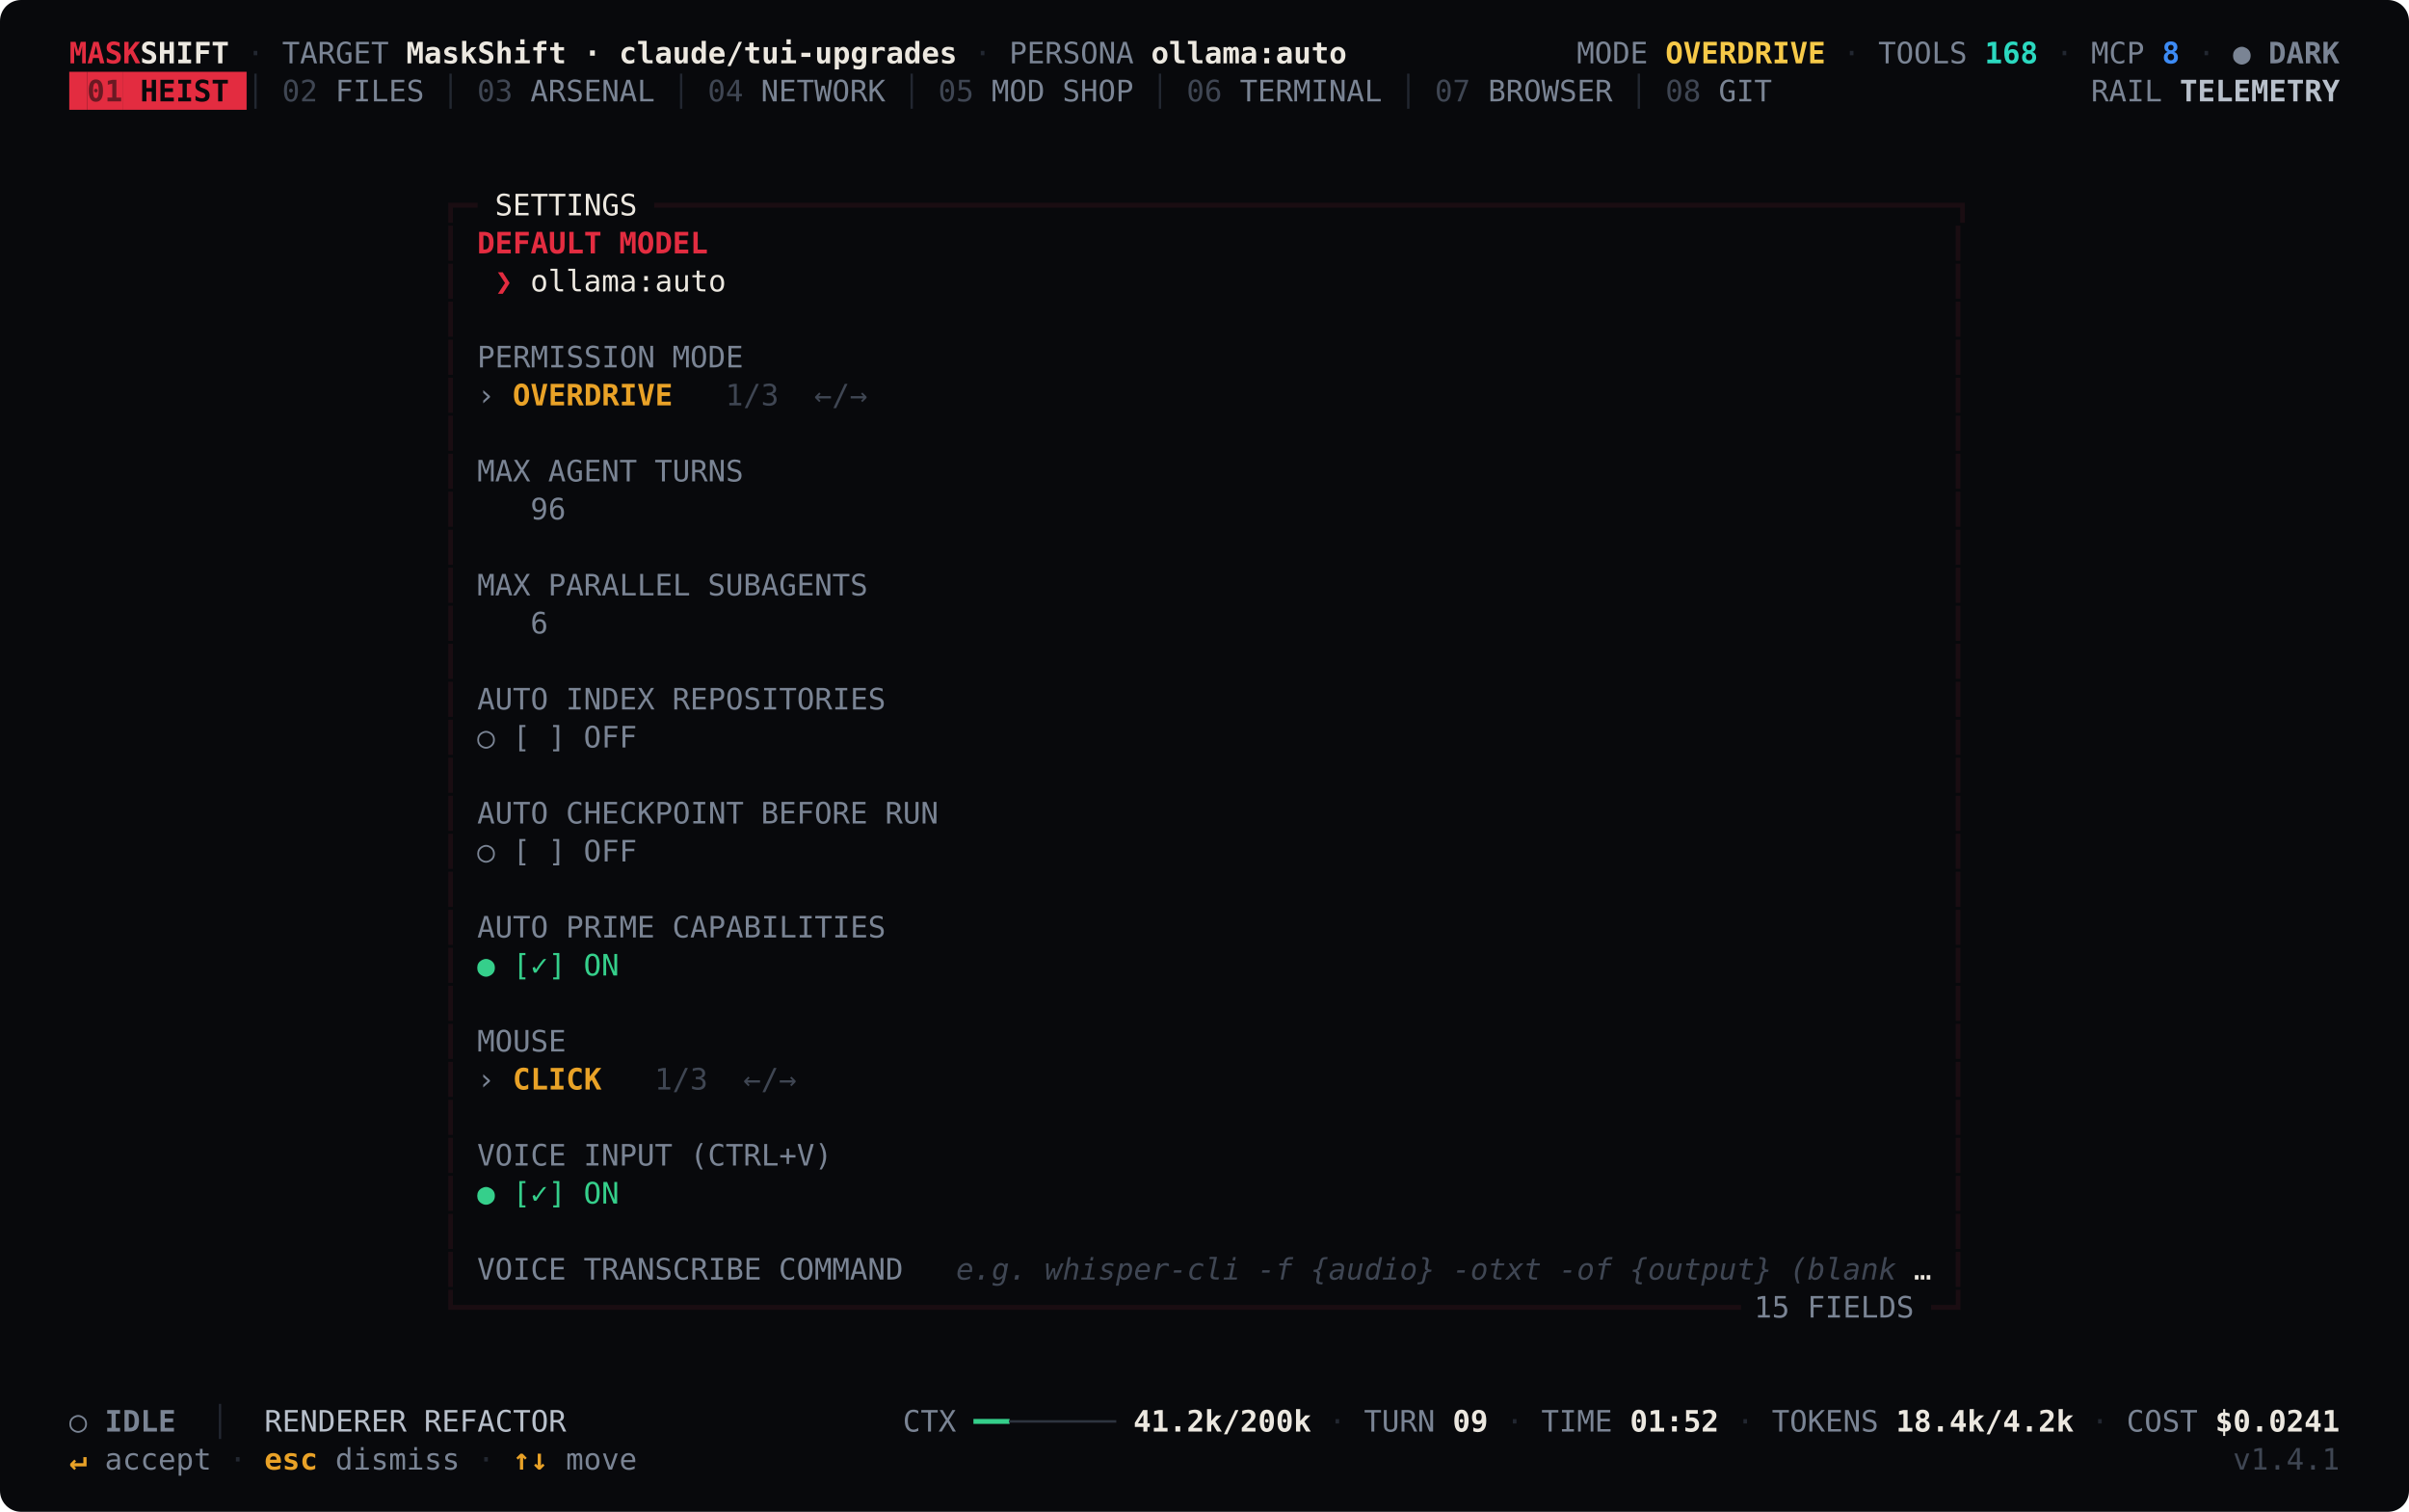
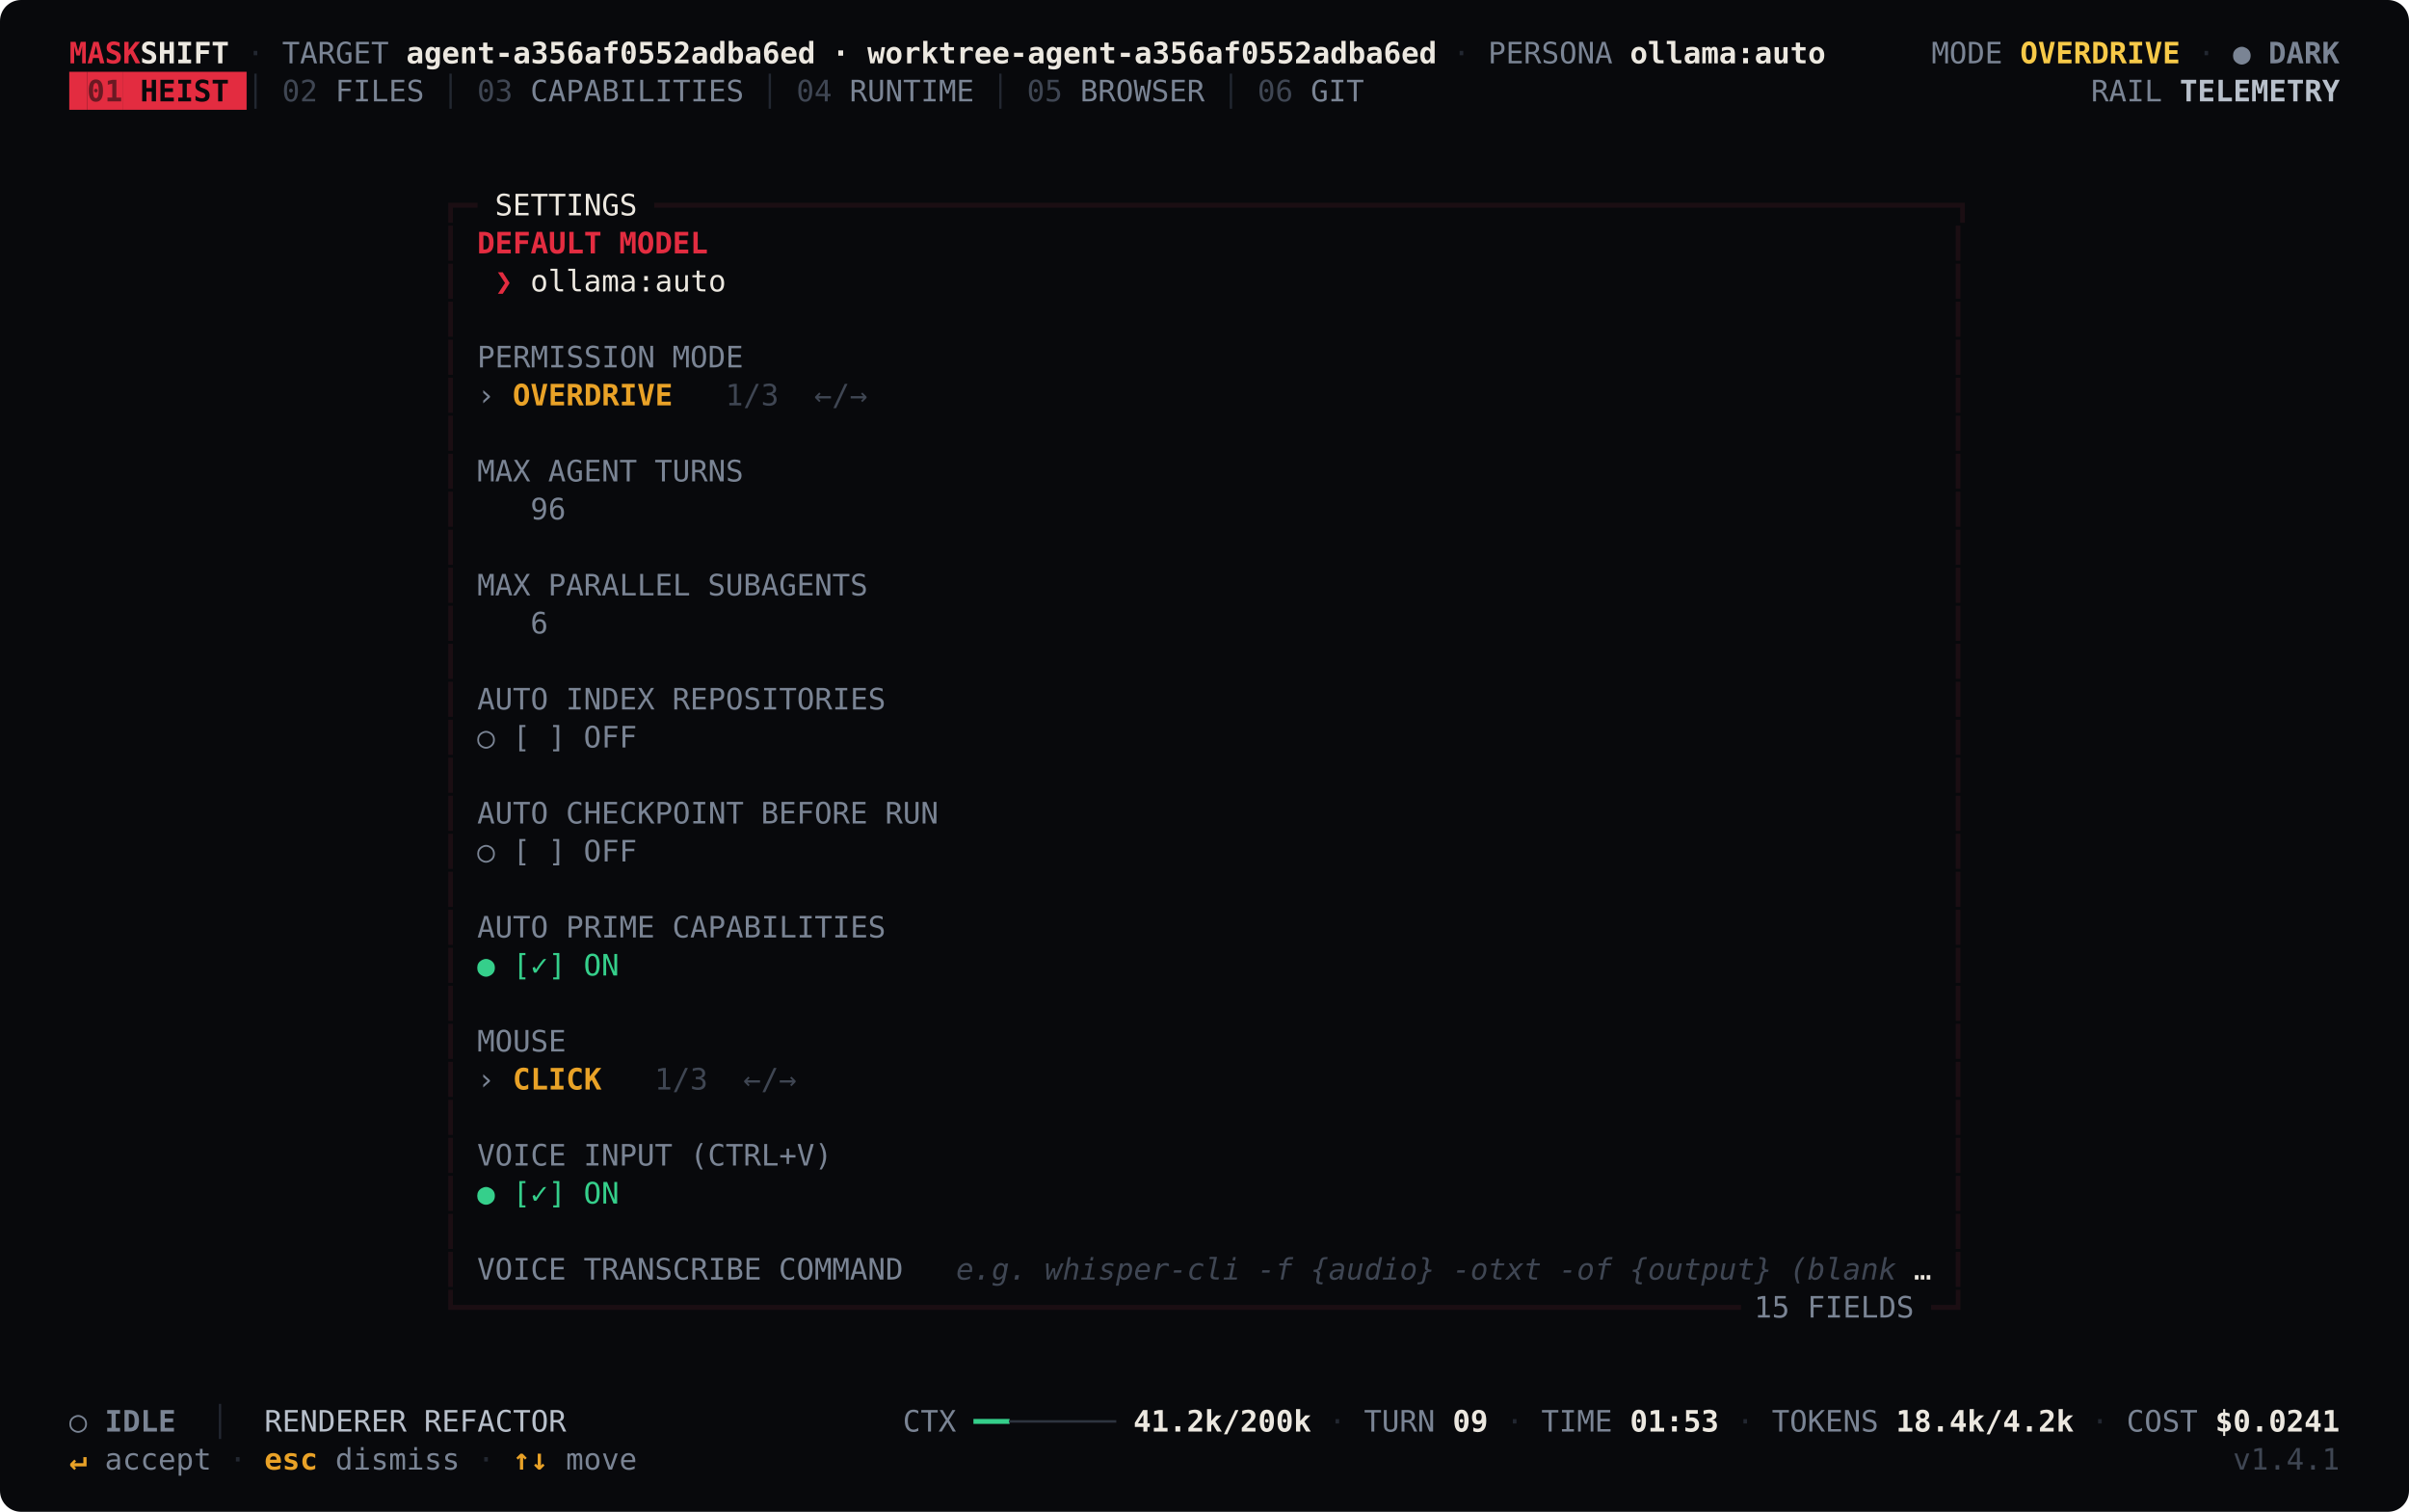
<svg xmlns="http://www.w3.org/2000/svg" width="1141" height="716" viewBox="0 0 1141 716" role="img" aria-label="MaskShift — settings">
  <rect width="100%" height="100%" rx="10" fill="#08090C" />
  <g font-family="SFMono-Regular, Menlo, Consolas, DejaVu Sans Mono, monospace" font-size="14" xml:space="preserve">
    <text x="32.80" y="30.00" fill="#e32c40" textLength="33.60" lengthAdjust="spacingAndGlyphs" font-weight="700">MASK</text>
    <text x="66.40" y="30.00" fill="#ece8e0" textLength="42.00" lengthAdjust="spacingAndGlyphs" font-weight="700">SHIFT</text>
    <text x="116.80" y="30.00" fill="#222731" textLength="8.40" lengthAdjust="spacingAndGlyphs">·</text>
    <text x="133.60" y="30.00" fill="#7a8494" textLength="50.40" lengthAdjust="spacingAndGlyphs">TARGET</text>
-     <text x="192.40" y="30.00" fill="#ece8e0" textLength="75.60" lengthAdjust="spacingAndGlyphs" font-weight="700">MaskShift</text>
-     <text x="276.40" y="30.00" fill="#ece8e0" textLength="8.40" lengthAdjust="spacingAndGlyphs" font-weight="700">·</text>
-     <text x="293.20" y="30.00" fill="#ece8e0" textLength="159.60" lengthAdjust="spacingAndGlyphs" font-weight="700">claude/tui-upgrades</text>
-     <text x="461.20" y="30.00" fill="#222731" textLength="8.40" lengthAdjust="spacingAndGlyphs">·</text>
-     <text x="478.00" y="30.00" fill="#7a8494" textLength="58.80" lengthAdjust="spacingAndGlyphs">PERSONA</text>
-     <text x="545.20" y="30.00" fill="#ece8e0" textLength="92.40" lengthAdjust="spacingAndGlyphs" font-weight="700">ollama:auto</text>
-     <text x="746.80" y="30.00" fill="#7a8494" textLength="33.60" lengthAdjust="spacingAndGlyphs">MODE</text>
-     <text x="788.80" y="30.00" fill="#f7c948" textLength="75.60" lengthAdjust="spacingAndGlyphs" font-weight="700">OVERDRIVE</text>
-     <text x="872.80" y="30.00" fill="#222731" textLength="8.40" lengthAdjust="spacingAndGlyphs">·</text>
-     <text x="889.60" y="30.00" fill="#7a8494" textLength="42.00" lengthAdjust="spacingAndGlyphs">TOOLS</text>
-     <text x="940.00" y="30.00" fill="#2bd9c0" textLength="25.20" lengthAdjust="spacingAndGlyphs" font-weight="700">168</text>
-     <text x="973.60" y="30.00" fill="#222731" textLength="8.40" lengthAdjust="spacingAndGlyphs">·</text>
-     <text x="990.40" y="30.00" fill="#7a8494" textLength="25.20" lengthAdjust="spacingAndGlyphs">MCP</text>
-     <text x="1024.00" y="30.00" fill="#3d8bf5" textLength="8.40" lengthAdjust="spacingAndGlyphs" font-weight="700">8</text>
+     <text x="192.40" y="30.00" fill="#ece8e0" textLength="193.20" lengthAdjust="spacingAndGlyphs" font-weight="700">agent-a356af0552adba6ed</text>
+     <text x="394.00" y="30.00" fill="#ece8e0" textLength="8.40" lengthAdjust="spacingAndGlyphs" font-weight="700">·</text>
+     <text x="410.80" y="30.00" fill="#ece8e0" textLength="268.80" lengthAdjust="spacingAndGlyphs" font-weight="700">worktree-agent-a356af0552adba6ed</text>
+     <text x="688.00" y="30.00" fill="#222731" textLength="8.40" lengthAdjust="spacingAndGlyphs">·</text>
+     <text x="704.80" y="30.00" fill="#7a8494" textLength="58.80" lengthAdjust="spacingAndGlyphs">PERSONA</text>
+     <text x="772.00" y="30.00" fill="#ece8e0" textLength="92.40" lengthAdjust="spacingAndGlyphs" font-weight="700">ollama:auto</text>
+     <text x="914.80" y="30.00" fill="#7a8494" textLength="33.60" lengthAdjust="spacingAndGlyphs">MODE</text>
+     <text x="956.80" y="30.00" fill="#f7c948" textLength="75.60" lengthAdjust="spacingAndGlyphs" font-weight="700">OVERDRIVE</text>
    <text x="1040.80" y="30.00" fill="#222731" textLength="8.40" lengthAdjust="spacingAndGlyphs">·</text>
    <text x="1057.60" y="30.00" fill="#7a8494" textLength="8.40" lengthAdjust="spacingAndGlyphs">●</text>
    <text x="1074.40" y="30.00" fill="#7a8494" textLength="33.60" lengthAdjust="spacingAndGlyphs" font-weight="700">DARK</text>
    <rect x="32.80" y="34.00" width="8.40" height="18" fill="#e32c40" />
    <rect x="41.20" y="34.00" width="16.80" height="18" fill="#e32c40" />
    <text x="41.20" y="48.00" fill="#6b1923" textLength="16.80" lengthAdjust="spacingAndGlyphs" font-weight="700">01</text>
    <rect x="58.00" y="34.00" width="58.80" height="18" fill="#e32c40" />
    <text x="66.40" y="48.00" fill="#08090c" textLength="42.00" lengthAdjust="spacingAndGlyphs" font-weight="700">HEIST</text>
    <text x="116.80" y="48.00" fill="#222731" textLength="8.40" lengthAdjust="spacingAndGlyphs">│</text>
    <text x="133.60" y="48.00" fill="#3f4653" textLength="16.80" lengthAdjust="spacingAndGlyphs">02</text>
    <text x="158.80" y="48.00" fill="#7a8494" textLength="42.00" lengthAdjust="spacingAndGlyphs">FILES</text>
    <text x="209.20" y="48.00" fill="#222731" textLength="8.40" lengthAdjust="spacingAndGlyphs">│</text>
    <text x="226.00" y="48.00" fill="#3f4653" textLength="16.80" lengthAdjust="spacingAndGlyphs">03</text>
-     <text x="251.20" y="48.00" fill="#7a8494" textLength="58.80" lengthAdjust="spacingAndGlyphs">ARSENAL</text>
-     <text x="318.40" y="48.00" fill="#222731" textLength="8.40" lengthAdjust="spacingAndGlyphs">│</text>
-     <text x="335.20" y="48.00" fill="#3f4653" textLength="16.80" lengthAdjust="spacingAndGlyphs">04</text>
-     <text x="360.40" y="48.00" fill="#7a8494" textLength="58.80" lengthAdjust="spacingAndGlyphs">NETWORK</text>
-     <text x="427.60" y="48.00" fill="#222731" textLength="8.40" lengthAdjust="spacingAndGlyphs">│</text>
-     <text x="444.40" y="48.00" fill="#3f4653" textLength="16.80" lengthAdjust="spacingAndGlyphs">05</text>
-     <text x="469.60" y="48.00" fill="#7a8494" textLength="25.20" lengthAdjust="spacingAndGlyphs">MOD</text>
-     <text x="503.20" y="48.00" fill="#7a8494" textLength="33.60" lengthAdjust="spacingAndGlyphs">SHOP</text>
-     <text x="545.20" y="48.00" fill="#222731" textLength="8.40" lengthAdjust="spacingAndGlyphs">│</text>
-     <text x="562.00" y="48.00" fill="#3f4653" textLength="16.80" lengthAdjust="spacingAndGlyphs">06</text>
-     <text x="587.20" y="48.00" fill="#7a8494" textLength="67.20" lengthAdjust="spacingAndGlyphs">TERMINAL</text>
-     <text x="662.80" y="48.00" fill="#222731" textLength="8.40" lengthAdjust="spacingAndGlyphs">│</text>
-     <text x="679.60" y="48.00" fill="#3f4653" textLength="16.80" lengthAdjust="spacingAndGlyphs">07</text>
-     <text x="704.80" y="48.00" fill="#7a8494" textLength="58.80" lengthAdjust="spacingAndGlyphs">BROWSER</text>
-     <text x="772.00" y="48.00" fill="#222731" textLength="8.40" lengthAdjust="spacingAndGlyphs">│</text>
-     <text x="788.80" y="48.00" fill="#3f4653" textLength="16.80" lengthAdjust="spacingAndGlyphs">08</text>
-     <text x="814.00" y="48.00" fill="#7a8494" textLength="25.20" lengthAdjust="spacingAndGlyphs">GIT</text>
+     <text x="251.20" y="48.00" fill="#7a8494" textLength="100.80" lengthAdjust="spacingAndGlyphs">CAPABILITIES</text>
+     <text x="360.40" y="48.00" fill="#222731" textLength="8.40" lengthAdjust="spacingAndGlyphs">│</text>
+     <text x="377.20" y="48.00" fill="#3f4653" textLength="16.80" lengthAdjust="spacingAndGlyphs">04</text>
+     <text x="402.40" y="48.00" fill="#7a8494" textLength="58.80" lengthAdjust="spacingAndGlyphs">RUNTIME</text>
+     <text x="469.60" y="48.00" fill="#222731" textLength="8.40" lengthAdjust="spacingAndGlyphs">│</text>
+     <text x="486.40" y="48.00" fill="#3f4653" textLength="16.80" lengthAdjust="spacingAndGlyphs">05</text>
+     <text x="511.60" y="48.00" fill="#7a8494" textLength="58.80" lengthAdjust="spacingAndGlyphs">BROWSER</text>
+     <text x="578.80" y="48.00" fill="#222731" textLength="8.40" lengthAdjust="spacingAndGlyphs">│</text>
+     <text x="595.60" y="48.00" fill="#3f4653" textLength="16.80" lengthAdjust="spacingAndGlyphs">06</text>
+     <text x="620.80" y="48.00" fill="#7a8494" textLength="25.20" lengthAdjust="spacingAndGlyphs">GIT</text>
    <text x="990.40" y="48.00" fill="#7a8494" textLength="33.60" lengthAdjust="spacingAndGlyphs">RAIL</text>
    <text x="1032.40" y="48.00" fill="#b8c0cb" textLength="75.60" lengthAdjust="spacingAndGlyphs" font-weight="700">TELEMETRY</text>
-     <text x="209.20" y="102.00" fill="#1a0d12" textLength="16.80" lengthAdjust="spacingAndGlyphs">┏━</text>
+     <text x="209.20" y="102.00" fill="#1b0e13" textLength="16.80" lengthAdjust="spacingAndGlyphs">┏━</text>
    <text x="234.40" y="102.00" fill="#ece8e0" textLength="67.20" lengthAdjust="spacingAndGlyphs">SETTINGS</text>
-     <text x="310.00" y="102.00" fill="#1a0d12" textLength="621.60" lengthAdjust="spacingAndGlyphs">━━━━━━━━━━━━━━━━━━━━━━━━━━━━━━━━━━━━━━━━━━━━━━━━━━━━━━━━━━━━━━━━━━━━━━━━━┓</text>
-     <text x="209.20" y="120.00" fill="#1a0d12" textLength="8.40" lengthAdjust="spacingAndGlyphs">┃</text>
+     <text x="310.00" y="102.00" fill="#1b0e13" textLength="621.60" lengthAdjust="spacingAndGlyphs">━━━━━━━━━━━━━━━━━━━━━━━━━━━━━━━━━━━━━━━━━━━━━━━━━━━━━━━━━━━━━━━━━━━━━━━━━┓</text>
+     <text x="209.20" y="120.00" fill="#1b0e13" textLength="8.40" lengthAdjust="spacingAndGlyphs">┃</text>
    <text x="226.00" y="120.00" fill="#e32c40" textLength="58.80" lengthAdjust="spacingAndGlyphs" font-weight="700">DEFAULT</text>
    <text x="293.20" y="120.00" fill="#e32c40" textLength="42.00" lengthAdjust="spacingAndGlyphs" font-weight="700">MODEL</text>
-     <text x="923.20" y="120.00" fill="#1a0d12" textLength="8.40" lengthAdjust="spacingAndGlyphs">┃</text>
-     <text x="209.20" y="138.00" fill="#1a0d12" textLength="8.40" lengthAdjust="spacingAndGlyphs">┃</text>
+     <text x="923.20" y="120.00" fill="#1b0e13" textLength="8.40" lengthAdjust="spacingAndGlyphs">┃</text>
+     <text x="209.20" y="138.00" fill="#1b0e13" textLength="8.40" lengthAdjust="spacingAndGlyphs">┃</text>
    <text x="234.40" y="138.00" fill="#e32c40" textLength="8.40" lengthAdjust="spacingAndGlyphs">❯</text>
    <text x="251.20" y="138.00" fill="#ece8e0" textLength="92.40" lengthAdjust="spacingAndGlyphs">ollama:auto</text>
-     <text x="923.20" y="138.00" fill="#1a0d12" textLength="8.40" lengthAdjust="spacingAndGlyphs">┃</text>
-     <text x="209.20" y="156.00" fill="#1a0d12" textLength="8.40" lengthAdjust="spacingAndGlyphs">┃</text>
-     <text x="923.20" y="156.00" fill="#1a0d12" textLength="8.40" lengthAdjust="spacingAndGlyphs">┃</text>
-     <text x="209.20" y="174.00" fill="#1a0d12" textLength="8.40" lengthAdjust="spacingAndGlyphs">┃</text>
+     <text x="923.20" y="138.00" fill="#1b0e13" textLength="8.40" lengthAdjust="spacingAndGlyphs">┃</text>
+     <text x="209.20" y="156.00" fill="#1b0e13" textLength="8.40" lengthAdjust="spacingAndGlyphs">┃</text>
+     <text x="923.20" y="156.00" fill="#1b0e13" textLength="8.40" lengthAdjust="spacingAndGlyphs">┃</text>
+     <text x="209.20" y="174.00" fill="#1b0e13" textLength="8.40" lengthAdjust="spacingAndGlyphs">┃</text>
    <text x="226.00" y="174.00" fill="#7a8494" textLength="84.00" lengthAdjust="spacingAndGlyphs">PERMISSION</text>
    <text x="318.40" y="174.00" fill="#7a8494" textLength="33.60" lengthAdjust="spacingAndGlyphs">MODE</text>
-     <text x="923.20" y="174.00" fill="#1a0d12" textLength="8.40" lengthAdjust="spacingAndGlyphs">┃</text>
-     <text x="209.20" y="192.00" fill="#1a0d12" textLength="8.40" lengthAdjust="spacingAndGlyphs">┃</text>
+     <text x="923.20" y="174.00" fill="#1b0e13" textLength="8.40" lengthAdjust="spacingAndGlyphs">┃</text>
+     <text x="209.20" y="192.00" fill="#1b0e13" textLength="8.40" lengthAdjust="spacingAndGlyphs">┃</text>
    <text x="226.00" y="192.00" fill="#7a8494" textLength="8.40" lengthAdjust="spacingAndGlyphs">›</text>
    <text x="242.80" y="192.00" fill="#e9a227" textLength="75.60" lengthAdjust="spacingAndGlyphs" font-weight="700">OVERDRIVE</text>
    <text x="343.60" y="192.00" fill="#3f4653" textLength="25.20" lengthAdjust="spacingAndGlyphs">1/3</text>
    <text x="385.60" y="192.00" fill="#3f4653" textLength="25.20" lengthAdjust="spacingAndGlyphs">←/→</text>
-     <text x="923.20" y="192.00" fill="#1a0d12" textLength="8.40" lengthAdjust="spacingAndGlyphs">┃</text>
-     <text x="209.20" y="210.00" fill="#1a0d12" textLength="8.40" lengthAdjust="spacingAndGlyphs">┃</text>
-     <text x="923.20" y="210.00" fill="#1a0d12" textLength="8.40" lengthAdjust="spacingAndGlyphs">┃</text>
-     <text x="209.20" y="228.00" fill="#1a0d12" textLength="8.40" lengthAdjust="spacingAndGlyphs">┃</text>
+     <text x="923.20" y="192.00" fill="#1b0e13" textLength="8.40" lengthAdjust="spacingAndGlyphs">┃</text>
+     <text x="209.20" y="210.00" fill="#1b0e13" textLength="8.40" lengthAdjust="spacingAndGlyphs">┃</text>
+     <text x="923.20" y="210.00" fill="#1b0e13" textLength="8.40" lengthAdjust="spacingAndGlyphs">┃</text>
+     <text x="209.20" y="228.00" fill="#1b0e13" textLength="8.40" lengthAdjust="spacingAndGlyphs">┃</text>
    <text x="226.00" y="228.00" fill="#7a8494" textLength="25.20" lengthAdjust="spacingAndGlyphs">MAX</text>
    <text x="259.60" y="228.00" fill="#7a8494" textLength="42.00" lengthAdjust="spacingAndGlyphs">AGENT</text>
    <text x="310.00" y="228.00" fill="#7a8494" textLength="42.00" lengthAdjust="spacingAndGlyphs">TURNS</text>
-     <text x="923.20" y="228.00" fill="#1a0d12" textLength="8.40" lengthAdjust="spacingAndGlyphs">┃</text>
-     <text x="209.20" y="246.00" fill="#1a0d12" textLength="8.40" lengthAdjust="spacingAndGlyphs">┃</text>
+     <text x="923.20" y="228.00" fill="#1b0e13" textLength="8.40" lengthAdjust="spacingAndGlyphs">┃</text>
+     <text x="209.20" y="246.00" fill="#1b0e13" textLength="8.40" lengthAdjust="spacingAndGlyphs">┃</text>
    <text x="251.20" y="246.00" fill="#7a8494" textLength="16.80" lengthAdjust="spacingAndGlyphs">96</text>
-     <text x="923.20" y="246.00" fill="#1a0d12" textLength="8.40" lengthAdjust="spacingAndGlyphs">┃</text>
-     <text x="209.20" y="264.00" fill="#1a0d12" textLength="8.40" lengthAdjust="spacingAndGlyphs">┃</text>
-     <text x="923.20" y="264.00" fill="#1a0d12" textLength="8.40" lengthAdjust="spacingAndGlyphs">┃</text>
-     <text x="209.20" y="282.00" fill="#1a0d12" textLength="8.40" lengthAdjust="spacingAndGlyphs">┃</text>
+     <text x="923.20" y="246.00" fill="#1b0e13" textLength="8.40" lengthAdjust="spacingAndGlyphs">┃</text>
+     <text x="209.20" y="264.00" fill="#1b0e13" textLength="8.40" lengthAdjust="spacingAndGlyphs">┃</text>
+     <text x="923.20" y="264.00" fill="#1b0e13" textLength="8.40" lengthAdjust="spacingAndGlyphs">┃</text>
+     <text x="209.20" y="282.00" fill="#1b0e13" textLength="8.40" lengthAdjust="spacingAndGlyphs">┃</text>
    <text x="226.00" y="282.00" fill="#7a8494" textLength="25.20" lengthAdjust="spacingAndGlyphs">MAX</text>
    <text x="259.60" y="282.00" fill="#7a8494" textLength="67.20" lengthAdjust="spacingAndGlyphs">PARALLEL</text>
    <text x="335.20" y="282.00" fill="#7a8494" textLength="75.60" lengthAdjust="spacingAndGlyphs">SUBAGENTS</text>
-     <text x="923.20" y="282.00" fill="#1a0d12" textLength="8.40" lengthAdjust="spacingAndGlyphs">┃</text>
-     <text x="209.20" y="300.00" fill="#1a0d12" textLength="8.40" lengthAdjust="spacingAndGlyphs">┃</text>
+     <text x="923.20" y="282.00" fill="#1b0e13" textLength="8.40" lengthAdjust="spacingAndGlyphs">┃</text>
+     <text x="209.20" y="300.00" fill="#1b0e13" textLength="8.40" lengthAdjust="spacingAndGlyphs">┃</text>
    <text x="251.20" y="300.00" fill="#7a8494" textLength="8.40" lengthAdjust="spacingAndGlyphs">6</text>
-     <text x="923.20" y="300.00" fill="#1a0d12" textLength="8.40" lengthAdjust="spacingAndGlyphs">┃</text>
-     <text x="209.20" y="318.00" fill="#1a0d12" textLength="8.40" lengthAdjust="spacingAndGlyphs">┃</text>
-     <text x="923.20" y="318.00" fill="#1a0d12" textLength="8.40" lengthAdjust="spacingAndGlyphs">┃</text>
-     <text x="209.20" y="336.00" fill="#1a0d12" textLength="8.40" lengthAdjust="spacingAndGlyphs">┃</text>
+     <text x="923.20" y="300.00" fill="#1b0e13" textLength="8.40" lengthAdjust="spacingAndGlyphs">┃</text>
+     <text x="209.20" y="318.00" fill="#1b0e13" textLength="8.40" lengthAdjust="spacingAndGlyphs">┃</text>
+     <text x="923.20" y="318.00" fill="#1b0e13" textLength="8.40" lengthAdjust="spacingAndGlyphs">┃</text>
+     <text x="209.20" y="336.00" fill="#1b0e13" textLength="8.40" lengthAdjust="spacingAndGlyphs">┃</text>
    <text x="226.00" y="336.00" fill="#7a8494" textLength="33.60" lengthAdjust="spacingAndGlyphs">AUTO</text>
    <text x="268.00" y="336.00" fill="#7a8494" textLength="42.00" lengthAdjust="spacingAndGlyphs">INDEX</text>
    <text x="318.40" y="336.00" fill="#7a8494" textLength="100.80" lengthAdjust="spacingAndGlyphs">REPOSITORIES</text>
-     <text x="923.20" y="336.00" fill="#1a0d12" textLength="8.40" lengthAdjust="spacingAndGlyphs">┃</text>
-     <text x="209.20" y="354.00" fill="#1a0d12" textLength="8.40" lengthAdjust="spacingAndGlyphs">┃</text>
+     <text x="923.20" y="336.00" fill="#1b0e13" textLength="8.40" lengthAdjust="spacingAndGlyphs">┃</text>
+     <text x="209.20" y="354.00" fill="#1b0e13" textLength="8.40" lengthAdjust="spacingAndGlyphs">┃</text>
    <text x="226.00" y="354.00" fill="#7a8494" textLength="8.40" lengthAdjust="spacingAndGlyphs">○</text>
    <text x="242.80" y="354.00" fill="#7a8494" textLength="8.40" lengthAdjust="spacingAndGlyphs">[</text>
    <text x="259.60" y="354.00" fill="#7a8494" textLength="8.40" lengthAdjust="spacingAndGlyphs">]</text>
    <text x="276.40" y="354.00" fill="#7a8494" textLength="25.20" lengthAdjust="spacingAndGlyphs">OFF</text>
-     <text x="923.20" y="354.00" fill="#1a0d12" textLength="8.40" lengthAdjust="spacingAndGlyphs">┃</text>
-     <text x="209.20" y="372.00" fill="#1a0d12" textLength="8.40" lengthAdjust="spacingAndGlyphs">┃</text>
-     <text x="923.20" y="372.00" fill="#1a0d12" textLength="8.40" lengthAdjust="spacingAndGlyphs">┃</text>
-     <text x="209.20" y="390.00" fill="#1a0d12" textLength="8.40" lengthAdjust="spacingAndGlyphs">┃</text>
+     <text x="923.20" y="354.00" fill="#1b0e13" textLength="8.40" lengthAdjust="spacingAndGlyphs">┃</text>
+     <text x="209.20" y="372.00" fill="#1b0e13" textLength="8.40" lengthAdjust="spacingAndGlyphs">┃</text>
+     <text x="923.20" y="372.00" fill="#1b0e13" textLength="8.40" lengthAdjust="spacingAndGlyphs">┃</text>
+     <text x="209.20" y="390.00" fill="#1b0e13" textLength="8.40" lengthAdjust="spacingAndGlyphs">┃</text>
    <text x="226.00" y="390.00" fill="#7a8494" textLength="33.60" lengthAdjust="spacingAndGlyphs">AUTO</text>
    <text x="268.00" y="390.00" fill="#7a8494" textLength="84.00" lengthAdjust="spacingAndGlyphs">CHECKPOINT</text>
    <text x="360.40" y="390.00" fill="#7a8494" textLength="50.40" lengthAdjust="spacingAndGlyphs">BEFORE</text>
    <text x="419.20" y="390.00" fill="#7a8494" textLength="25.20" lengthAdjust="spacingAndGlyphs">RUN</text>
-     <text x="923.20" y="390.00" fill="#1a0d12" textLength="8.40" lengthAdjust="spacingAndGlyphs">┃</text>
-     <text x="209.20" y="408.00" fill="#1a0d12" textLength="8.40" lengthAdjust="spacingAndGlyphs">┃</text>
+     <text x="923.20" y="390.00" fill="#1b0e13" textLength="8.40" lengthAdjust="spacingAndGlyphs">┃</text>
+     <text x="209.20" y="408.00" fill="#1b0e13" textLength="8.40" lengthAdjust="spacingAndGlyphs">┃</text>
    <text x="226.00" y="408.00" fill="#7a8494" textLength="8.40" lengthAdjust="spacingAndGlyphs">○</text>
    <text x="242.80" y="408.00" fill="#7a8494" textLength="8.40" lengthAdjust="spacingAndGlyphs">[</text>
    <text x="259.60" y="408.00" fill="#7a8494" textLength="8.40" lengthAdjust="spacingAndGlyphs">]</text>
    <text x="276.40" y="408.00" fill="#7a8494" textLength="25.20" lengthAdjust="spacingAndGlyphs">OFF</text>
-     <text x="923.20" y="408.00" fill="#1a0d12" textLength="8.40" lengthAdjust="spacingAndGlyphs">┃</text>
-     <text x="209.20" y="426.00" fill="#1a0d12" textLength="8.40" lengthAdjust="spacingAndGlyphs">┃</text>
-     <text x="923.20" y="426.00" fill="#1a0d12" textLength="8.40" lengthAdjust="spacingAndGlyphs">┃</text>
-     <text x="209.20" y="444.00" fill="#1a0d12" textLength="8.40" lengthAdjust="spacingAndGlyphs">┃</text>
+     <text x="923.20" y="408.00" fill="#1b0e13" textLength="8.40" lengthAdjust="spacingAndGlyphs">┃</text>
+     <text x="209.20" y="426.00" fill="#1b0e13" textLength="8.40" lengthAdjust="spacingAndGlyphs">┃</text>
+     <text x="923.20" y="426.00" fill="#1b0e13" textLength="8.40" lengthAdjust="spacingAndGlyphs">┃</text>
+     <text x="209.20" y="444.00" fill="#1b0e13" textLength="8.40" lengthAdjust="spacingAndGlyphs">┃</text>
    <text x="226.00" y="444.00" fill="#7a8494" textLength="33.60" lengthAdjust="spacingAndGlyphs">AUTO</text>
    <text x="268.00" y="444.00" fill="#7a8494" textLength="42.00" lengthAdjust="spacingAndGlyphs">PRIME</text>
    <text x="318.40" y="444.00" fill="#7a8494" textLength="100.80" lengthAdjust="spacingAndGlyphs">CAPABILITIES</text>
-     <text x="923.20" y="444.00" fill="#1a0d12" textLength="8.40" lengthAdjust="spacingAndGlyphs">┃</text>
-     <text x="209.20" y="462.00" fill="#1a0d12" textLength="8.40" lengthAdjust="spacingAndGlyphs">┃</text>
+     <text x="923.20" y="444.00" fill="#1b0e13" textLength="8.40" lengthAdjust="spacingAndGlyphs">┃</text>
+     <text x="209.20" y="462.00" fill="#1b0e13" textLength="8.40" lengthAdjust="spacingAndGlyphs">┃</text>
    <text x="226.00" y="462.00" fill="#35cf8b" textLength="8.40" lengthAdjust="spacingAndGlyphs">●</text>
    <text x="242.80" y="462.00" fill="#35cf8b" textLength="25.20" lengthAdjust="spacingAndGlyphs">[✓]</text>
    <text x="276.40" y="462.00" fill="#35cf8b" textLength="16.80" lengthAdjust="spacingAndGlyphs">ON</text>
-     <text x="923.20" y="462.00" fill="#1a0d12" textLength="8.40" lengthAdjust="spacingAndGlyphs">┃</text>
-     <text x="209.20" y="480.00" fill="#1a0d12" textLength="8.40" lengthAdjust="spacingAndGlyphs">┃</text>
-     <text x="923.20" y="480.00" fill="#1a0d12" textLength="8.40" lengthAdjust="spacingAndGlyphs">┃</text>
-     <text x="209.20" y="498.00" fill="#1a0d12" textLength="8.40" lengthAdjust="spacingAndGlyphs">┃</text>
+     <text x="923.20" y="462.00" fill="#1b0e13" textLength="8.40" lengthAdjust="spacingAndGlyphs">┃</text>
+     <text x="209.20" y="480.00" fill="#1b0e13" textLength="8.40" lengthAdjust="spacingAndGlyphs">┃</text>
+     <text x="923.20" y="480.00" fill="#1b0e13" textLength="8.40" lengthAdjust="spacingAndGlyphs">┃</text>
+     <text x="209.20" y="498.00" fill="#1b0e13" textLength="8.40" lengthAdjust="spacingAndGlyphs">┃</text>
    <text x="226.00" y="498.00" fill="#7a8494" textLength="42.00" lengthAdjust="spacingAndGlyphs">MOUSE</text>
-     <text x="923.20" y="498.00" fill="#1a0d12" textLength="8.40" lengthAdjust="spacingAndGlyphs">┃</text>
-     <text x="209.20" y="516.00" fill="#1a0d12" textLength="8.40" lengthAdjust="spacingAndGlyphs">┃</text>
+     <text x="923.20" y="498.00" fill="#1b0e13" textLength="8.40" lengthAdjust="spacingAndGlyphs">┃</text>
+     <text x="209.20" y="516.00" fill="#1b0e13" textLength="8.40" lengthAdjust="spacingAndGlyphs">┃</text>
    <text x="226.00" y="516.00" fill="#7a8494" textLength="8.40" lengthAdjust="spacingAndGlyphs">›</text>
    <text x="242.80" y="516.00" fill="#e9a227" textLength="42.00" lengthAdjust="spacingAndGlyphs" font-weight="700">CLICK</text>
    <text x="310.00" y="516.00" fill="#3f4653" textLength="25.20" lengthAdjust="spacingAndGlyphs">1/3</text>
    <text x="352.00" y="516.00" fill="#3f4653" textLength="25.20" lengthAdjust="spacingAndGlyphs">←/→</text>
-     <text x="923.20" y="516.00" fill="#1a0d12" textLength="8.40" lengthAdjust="spacingAndGlyphs">┃</text>
-     <text x="209.20" y="534.00" fill="#1a0d12" textLength="8.40" lengthAdjust="spacingAndGlyphs">┃</text>
-     <text x="923.20" y="534.00" fill="#1a0d12" textLength="8.40" lengthAdjust="spacingAndGlyphs">┃</text>
-     <text x="209.20" y="552.00" fill="#1a0d12" textLength="8.40" lengthAdjust="spacingAndGlyphs">┃</text>
+     <text x="923.20" y="516.00" fill="#1b0e13" textLength="8.40" lengthAdjust="spacingAndGlyphs">┃</text>
+     <text x="209.20" y="534.00" fill="#1b0e13" textLength="8.40" lengthAdjust="spacingAndGlyphs">┃</text>
+     <text x="923.20" y="534.00" fill="#1b0e13" textLength="8.40" lengthAdjust="spacingAndGlyphs">┃</text>
+     <text x="209.20" y="552.00" fill="#1b0e13" textLength="8.40" lengthAdjust="spacingAndGlyphs">┃</text>
    <text x="226.00" y="552.00" fill="#7a8494" textLength="42.00" lengthAdjust="spacingAndGlyphs">VOICE</text>
    <text x="276.40" y="552.00" fill="#7a8494" textLength="42.00" lengthAdjust="spacingAndGlyphs">INPUT</text>
    <text x="326.80" y="552.00" fill="#7a8494" textLength="67.20" lengthAdjust="spacingAndGlyphs">(CTRL+V)</text>
-     <text x="923.20" y="552.00" fill="#1a0d12" textLength="8.40" lengthAdjust="spacingAndGlyphs">┃</text>
-     <text x="209.20" y="570.00" fill="#1a0d12" textLength="8.40" lengthAdjust="spacingAndGlyphs">┃</text>
+     <text x="923.20" y="552.00" fill="#1b0e13" textLength="8.40" lengthAdjust="spacingAndGlyphs">┃</text>
+     <text x="209.20" y="570.00" fill="#1b0e13" textLength="8.40" lengthAdjust="spacingAndGlyphs">┃</text>
    <text x="226.00" y="570.00" fill="#35cf8b" textLength="8.40" lengthAdjust="spacingAndGlyphs">●</text>
    <text x="242.80" y="570.00" fill="#35cf8b" textLength="25.20" lengthAdjust="spacingAndGlyphs">[✓]</text>
    <text x="276.40" y="570.00" fill="#35cf8b" textLength="16.80" lengthAdjust="spacingAndGlyphs">ON</text>
-     <text x="923.20" y="570.00" fill="#1a0d12" textLength="8.40" lengthAdjust="spacingAndGlyphs">┃</text>
-     <text x="209.20" y="588.00" fill="#1a0d12" textLength="8.40" lengthAdjust="spacingAndGlyphs">┃</text>
-     <text x="923.20" y="588.00" fill="#1a0d12" textLength="8.40" lengthAdjust="spacingAndGlyphs">┃</text>
-     <text x="209.20" y="606.00" fill="#1a0d12" textLength="8.40" lengthAdjust="spacingAndGlyphs">┃</text>
+     <text x="923.20" y="570.00" fill="#1b0e13" textLength="8.40" lengthAdjust="spacingAndGlyphs">┃</text>
+     <text x="209.20" y="588.00" fill="#1b0e13" textLength="8.40" lengthAdjust="spacingAndGlyphs">┃</text>
+     <text x="923.20" y="588.00" fill="#1b0e13" textLength="8.40" lengthAdjust="spacingAndGlyphs">┃</text>
+     <text x="209.20" y="606.00" fill="#1b0e13" textLength="8.40" lengthAdjust="spacingAndGlyphs">┃</text>
    <text x="226.00" y="606.00" fill="#7a8494" textLength="42.00" lengthAdjust="spacingAndGlyphs">VOICE</text>
    <text x="276.40" y="606.00" fill="#7a8494" textLength="84.00" lengthAdjust="spacingAndGlyphs">TRANSCRIBE</text>
    <text x="368.80" y="606.00" fill="#7a8494" textLength="58.80" lengthAdjust="spacingAndGlyphs">COMMAND</text>
    <text x="452.80" y="606.00" fill="#3f4653" textLength="33.60" lengthAdjust="spacingAndGlyphs" font-style="italic">e.g.</text>
    <text x="494.80" y="606.00" fill="#3f4653" textLength="92.40" lengthAdjust="spacingAndGlyphs" font-style="italic">whisper-cli</text>
    <text x="595.60" y="606.00" fill="#3f4653" textLength="16.80" lengthAdjust="spacingAndGlyphs" font-style="italic">-f</text>
    <text x="620.80" y="606.00" fill="#3f4653" textLength="58.80" lengthAdjust="spacingAndGlyphs" font-style="italic">{audio}</text>
    <text x="688.00" y="606.00" fill="#3f4653" textLength="42.00" lengthAdjust="spacingAndGlyphs" font-style="italic">-otxt</text>
    <text x="738.40" y="606.00" fill="#3f4653" textLength="25.20" lengthAdjust="spacingAndGlyphs" font-style="italic">-of</text>
    <text x="772.00" y="606.00" fill="#3f4653" textLength="67.20" lengthAdjust="spacingAndGlyphs" font-style="italic">{output}</text>
    <text x="847.60" y="606.00" fill="#3f4653" textLength="50.40" lengthAdjust="spacingAndGlyphs" font-style="italic">(blank</text>
    <text x="906.40" y="606.00" fill="#ECE8E0" textLength="8.40" lengthAdjust="spacingAndGlyphs">…</text>
-     <text x="923.20" y="606.00" fill="#1a0d12" textLength="8.40" lengthAdjust="spacingAndGlyphs">┃</text>
-     <text x="209.20" y="624.00" fill="#1a0d12" textLength="613.20" lengthAdjust="spacingAndGlyphs">┗━━━━━━━━━━━━━━━━━━━━━━━━━━━━━━━━━━━━━━━━━━━━━━━━━━━━━━━━━━━━━━━━━━━━━━━━</text>
+     <text x="923.20" y="606.00" fill="#1b0e13" textLength="8.40" lengthAdjust="spacingAndGlyphs">┃</text>
+     <text x="209.20" y="624.00" fill="#1b0e13" textLength="613.20" lengthAdjust="spacingAndGlyphs">┗━━━━━━━━━━━━━━━━━━━━━━━━━━━━━━━━━━━━━━━━━━━━━━━━━━━━━━━━━━━━━━━━━━━━━━━━</text>
    <text x="830.80" y="624.00" fill="#7a8494" textLength="16.80" lengthAdjust="spacingAndGlyphs">15</text>
    <text x="856.00" y="624.00" fill="#7a8494" textLength="50.40" lengthAdjust="spacingAndGlyphs">FIELDS</text>
-     <text x="914.80" y="624.00" fill="#1a0d12" textLength="16.80" lengthAdjust="spacingAndGlyphs">━┛</text>
+     <text x="914.80" y="624.00" fill="#1b0e13" textLength="16.80" lengthAdjust="spacingAndGlyphs">━┛</text>
    <text x="32.80" y="678.00" fill="#7a8494" textLength="8.40" lengthAdjust="spacingAndGlyphs">○</text>
    <text x="49.60" y="678.00" fill="#7a8494" textLength="33.60" lengthAdjust="spacingAndGlyphs" font-weight="700">IDLE</text>
    <text x="100.00" y="678.00" fill="#222731" textLength="8.40" lengthAdjust="spacingAndGlyphs">│</text>
    <text x="125.20" y="678.00" fill="#b8c0cb" textLength="67.20" lengthAdjust="spacingAndGlyphs">RENDERER</text>
    <text x="200.80" y="678.00" fill="#b8c0cb" textLength="67.20" lengthAdjust="spacingAndGlyphs">REFACTOR</text>
    <text x="427.60" y="678.00" fill="#7a8494" textLength="25.20" lengthAdjust="spacingAndGlyphs">CTX</text>
    <text x="461.20" y="678.00" fill="#35cf8b" textLength="16.80" lengthAdjust="spacingAndGlyphs">━━</text>
    <text x="478.00" y="678.00" fill="#2e343f" textLength="50.40" lengthAdjust="spacingAndGlyphs">──────</text>
    <text x="536.80" y="678.00" fill="#ece8e0" textLength="84.00" lengthAdjust="spacingAndGlyphs" font-weight="700">41.2k/200k</text>
    <text x="629.20" y="678.00" fill="#222731" textLength="8.40" lengthAdjust="spacingAndGlyphs">·</text>
    <text x="646.00" y="678.00" fill="#7a8494" textLength="33.60" lengthAdjust="spacingAndGlyphs">TURN</text>
    <text x="688.00" y="678.00" fill="#ece8e0" textLength="16.80" lengthAdjust="spacingAndGlyphs" font-weight="700">09</text>
    <text x="713.20" y="678.00" fill="#222731" textLength="8.40" lengthAdjust="spacingAndGlyphs">·</text>
    <text x="730.00" y="678.00" fill="#7a8494" textLength="33.60" lengthAdjust="spacingAndGlyphs">TIME</text>
-     <text x="772.00" y="678.00" fill="#ece8e0" textLength="42.00" lengthAdjust="spacingAndGlyphs" font-weight="700">01:52</text>
+     <text x="772.00" y="678.00" fill="#ece8e0" textLength="42.00" lengthAdjust="spacingAndGlyphs" font-weight="700">01:53</text>
    <text x="822.40" y="678.00" fill="#222731" textLength="8.40" lengthAdjust="spacingAndGlyphs">·</text>
    <text x="839.20" y="678.00" fill="#7a8494" textLength="50.40" lengthAdjust="spacingAndGlyphs">TOKENS</text>
    <text x="898.00" y="678.00" fill="#ece8e0" textLength="84.00" lengthAdjust="spacingAndGlyphs" font-weight="700">18.4k/4.2k</text>
    <text x="990.40" y="678.00" fill="#222731" textLength="8.40" lengthAdjust="spacingAndGlyphs">·</text>
    <text x="1007.20" y="678.00" fill="#7a8494" textLength="33.60" lengthAdjust="spacingAndGlyphs">COST</text>
    <text x="1049.20" y="678.00" fill="#ece8e0" textLength="58.80" lengthAdjust="spacingAndGlyphs" font-weight="700">$0.0241</text>
    <text x="32.80" y="696.00" fill="#e9a227" textLength="8.40" lengthAdjust="spacingAndGlyphs" font-weight="700">↵</text>
    <text x="49.60" y="696.00" fill="#7a8494" textLength="50.40" lengthAdjust="spacingAndGlyphs">accept</text>
    <text x="108.40" y="696.00" fill="#222731" textLength="8.40" lengthAdjust="spacingAndGlyphs">·</text>
    <text x="125.20" y="696.00" fill="#e9a227" textLength="25.20" lengthAdjust="spacingAndGlyphs" font-weight="700">esc</text>
    <text x="158.80" y="696.00" fill="#7a8494" textLength="58.80" lengthAdjust="spacingAndGlyphs">dismiss</text>
    <text x="226.00" y="696.00" fill="#222731" textLength="8.40" lengthAdjust="spacingAndGlyphs">·</text>
    <text x="242.80" y="696.00" fill="#e9a227" textLength="16.80" lengthAdjust="spacingAndGlyphs" font-weight="700">↑↓</text>
    <text x="268.00" y="696.00" fill="#7a8494" textLength="33.60" lengthAdjust="spacingAndGlyphs">move</text>
    <text x="1057.60" y="696.00" fill="#3f4653" textLength="50.40" lengthAdjust="spacingAndGlyphs">v1.4.1</text>
  </g>
</svg>
